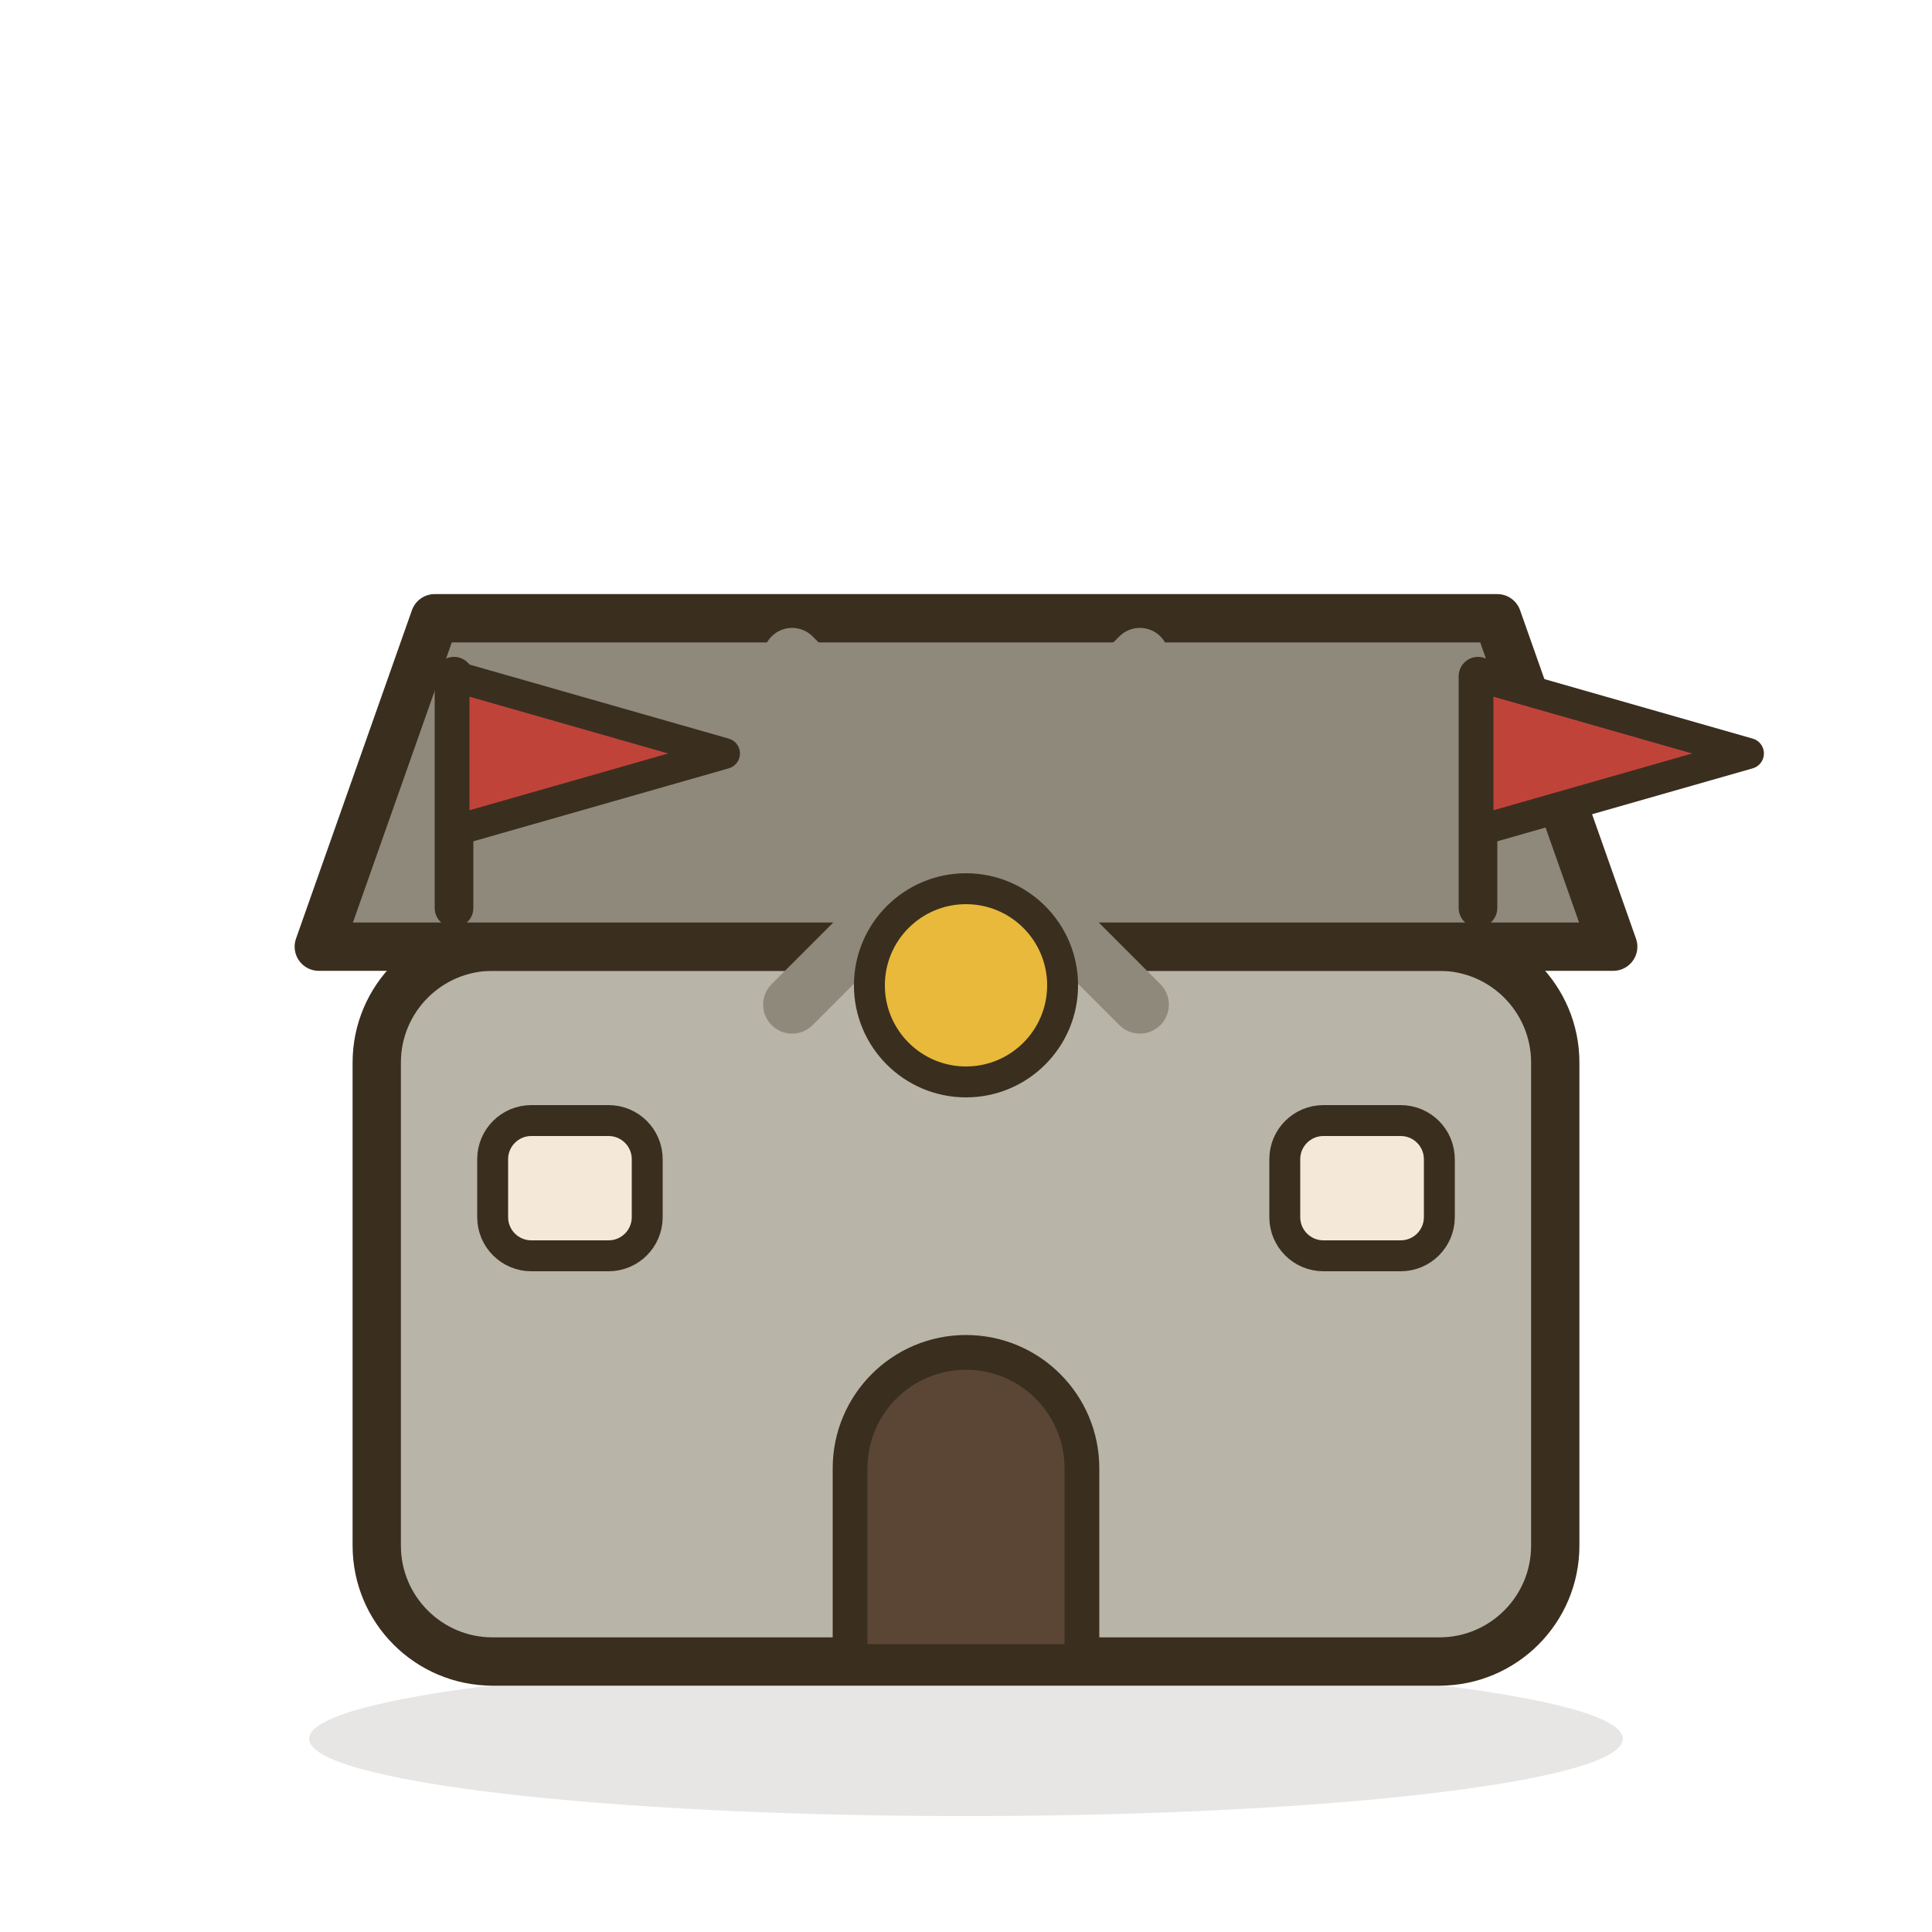
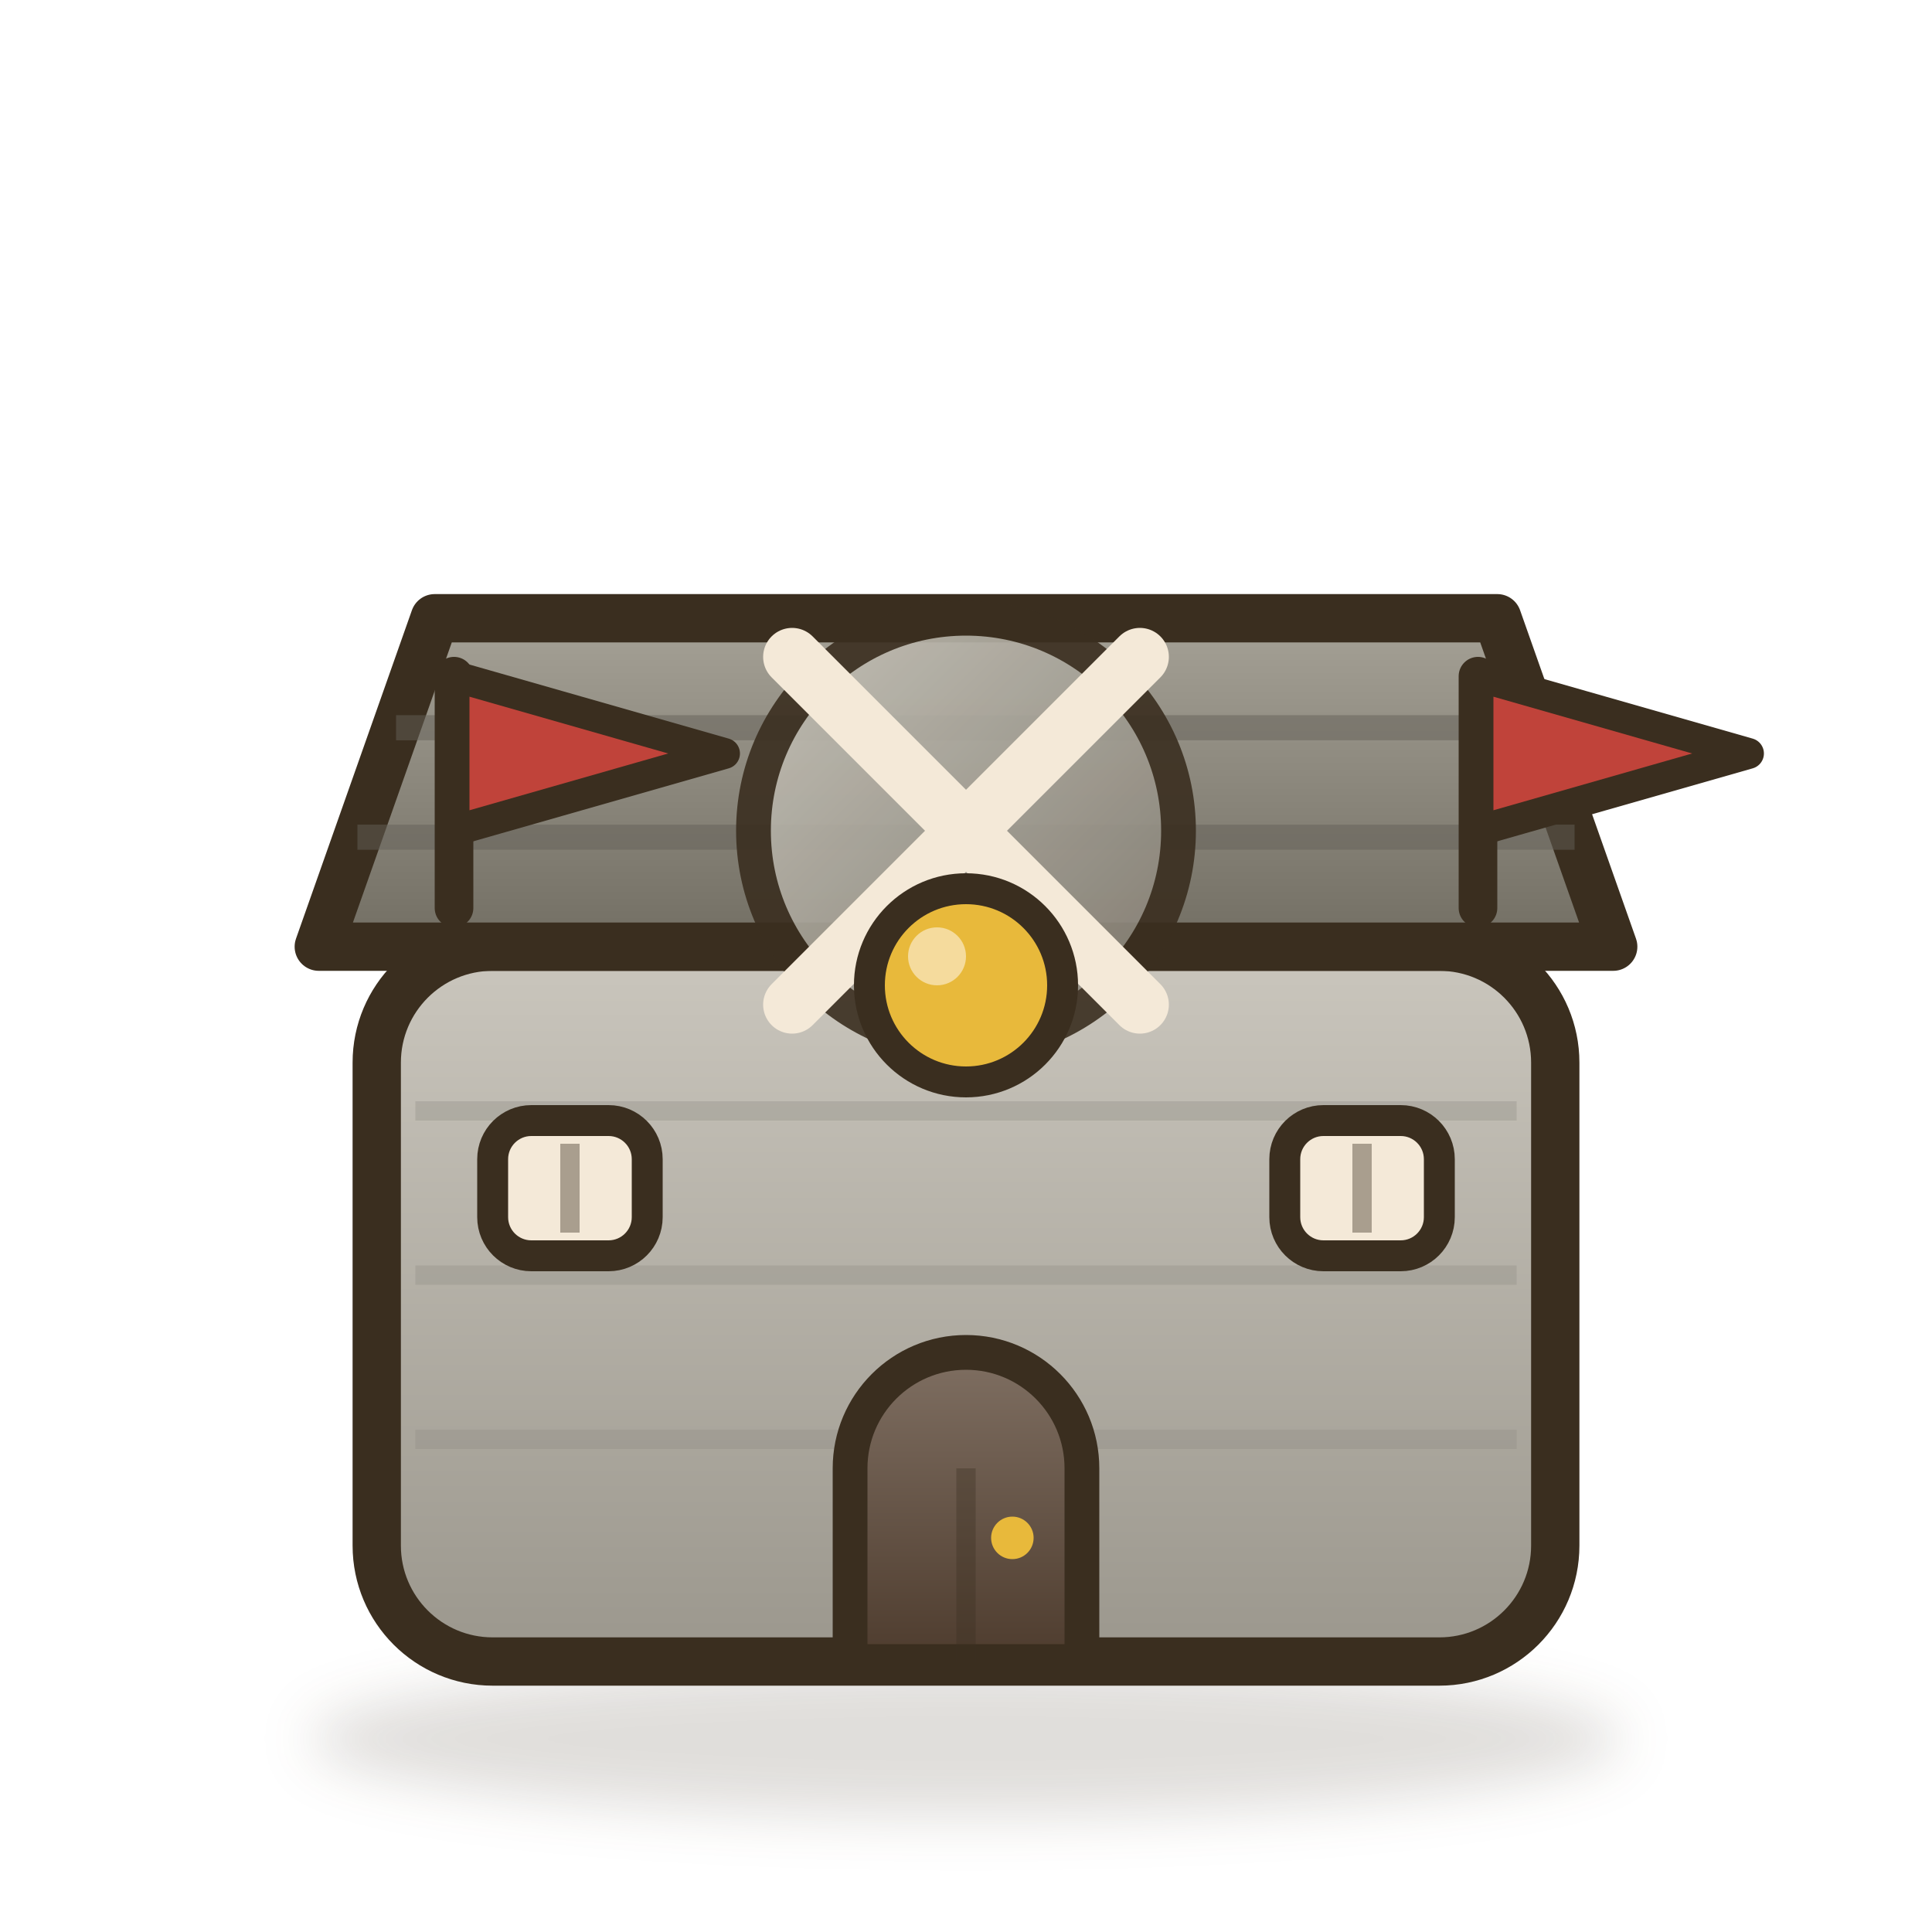
<svg xmlns="http://www.w3.org/2000/svg" viewBox="0 0 100 100" width="100" height="100" preserveAspectRatio="none">
-   <ellipse cx="50" cy="90" rx="34" ry="4" fill="#3A2E1F" opacity="0.12" />
-   <rect x="19.5" y="49" width="61" height="37" rx="6" fill="#B9B4A8" stroke="#3A2E1F" stroke-width="2.5" stroke-linejoin="round" />
-   <path d="M 16.5 49 L 22.5 32 L 77.5 32 L 83.5 49 Z" fill="#8F897C" stroke="#3A2E1F" stroke-width="2.5" stroke-linejoin="round" />
-   <path d="M 44 86 L 44 76 A 6 6 0 0 1 56 76 L 56 86 Z" fill="#5b4636" stroke="#3A2E1F" stroke-width="1.8" />
+   <filter id="bl51" x="-50%" y="-50%" width="200%" height="200%">
+     <feGaussianBlur stdDeviation="1.4" />
+   </filter>
+   <ellipse cx="50" cy="90" rx="34" ry="4" fill="#3A2E1F" opacity="0.16" filter="url(#bl51)" />
+   <linearGradient id="vg52" x1="0" y1="0" x2="0" y2="1">
+     <stop offset="0%" stop-color="#cac6bd" />
+     <stop offset="100%" stop-color="#9b978d" />
+   </linearGradient>
+   <rect x="19.5" y="49" width="61" height="37" rx="6" fill="url(#vg52)" stroke="#3A2E1F" stroke-width="2.5" stroke-linejoin="round" />
+   <line x1="21.5" y1="57.5" x2="78.5" y2="57.5" stroke="#908c83" stroke-width="1" opacity="0.35" />
+   <line x1="21.5" y1="66" x2="78.5" y2="66" stroke="#908c83" stroke-width="1" opacity="0.35" />
+   <line x1="21.5" y1="74.5" x2="78.5" y2="74.5" stroke="#908c83" stroke-width="1" opacity="0.35" />
+   <linearGradient id="vg53" x1="0" y1="0" x2="0" y2="1">
+     <stop offset="0%" stop-color="#a5a196" />
+     <stop offset="100%" stop-color="#726e63" />
+   </linearGradient>
+   <path d="M 16.5 49 L 22.5 32 L 77.5 32 L 83.5 49 Z" fill="url(#vg53)" stroke="#3A2E1F" stroke-width="2.5" stroke-linejoin="round" />
+   <line x1="18.5" y1="43.333" x2="81.5" y2="43.333" stroke="#646057" stroke-width="1.3" opacity="0.5" />
+   <line x1="20.5" y1="37.667" x2="79.5" y2="37.667" stroke="#646057" stroke-width="1.3" opacity="0.5" />
+   <linearGradient id="vg54" x1="0" y1="0" x2="0" y2="1">
+     <stop offset="0%" stop-color="#7f6f62" />
+     <stop offset="100%" stop-color="#4e3c2e" />
+   </linearGradient>
+   <path d="M 44 86 L 44 76 A 6 6 0 0 1 56 76 L 56 86 Z" fill="url(#vg54)" stroke="#3A2E1F" stroke-width="1.8" />
+   <line x1="50" y1="76" x2="50" y2="86" stroke="#3A2E1F" stroke-width="1" opacity="0.35" />
+   <circle cx="52.4" cy="79.6" r="1.1" fill="#E8B93B" />
  <rect x="25.5" y="58" width="8" height="7" rx="2" fill="#F4E9D8" stroke="#3A2E1F" stroke-width="1.6" />
+   <line x1="29.5" y1="59.2" x2="29.5" y2="63.8" stroke="#3A2E1F" stroke-width="1" opacity="0.4" />
  <rect x="66.5" y="58" width="8" height="7" rx="2" fill="#F4E9D8" stroke="#3A2E1F" stroke-width="1.6" />
-   <line x1="41" y1="34" x2="59" y2="52" stroke="#8F897C" stroke-width="3" stroke-linecap="round" />
-   <line x1="59" y1="34" x2="41" y2="52" stroke="#8F897C" stroke-width="3" stroke-linecap="round" />
+   <line x1="70.5" y1="59.2" x2="70.5" y2="63.8" stroke="#3A2E1F" stroke-width="1" opacity="0.4" />
+   <linearGradient id="dg55" x1="0" y1="0" x2="1" y2="1">
+     <stop offset="0%" stop-color="#c8c5bb" />
+     <stop offset="100%" stop-color="#817b70" />
+   </linearGradient>
+   <circle cx="50" cy="43" r="11" fill="url(#dg55)" stroke="#3A2E1F" stroke-width="1.8" opacity="0.9" />
+   <line x1="41" y1="34" x2="59" y2="52" stroke="#F4E9D8" stroke-width="3" stroke-linecap="round" />
+   <line x1="59" y1="34" x2="41" y2="52" stroke="#F4E9D8" stroke-width="3" stroke-linecap="round" />
  <line x1="23.5" y1="47" x2="23.5" y2="35" stroke="#3A2E1F" stroke-width="2" stroke-linecap="round" />
  <path d="M 23.5 35 L 37.5 39 L 23.5 43 Z" fill="#C0433A" stroke="#3A2E1F" stroke-width="1.6" stroke-linejoin="round" />
  <line x1="76.5" y1="47" x2="76.5" y2="35" stroke="#3A2E1F" stroke-width="2" stroke-linecap="round" />
  <path d="M 76.5 35 L 90.5 39 L 76.5 43 Z" fill="#C0433A" stroke="#3A2E1F" stroke-width="1.6" stroke-linejoin="round" />
  <circle cx="50" cy="51" r="5" fill="#E8B93B" stroke="#3A2E1F" stroke-width="1.6" />
+   <circle cx="48.5" cy="49.5" r="1.5" fill="#FFF8EC" opacity="0.55" />
</svg>
